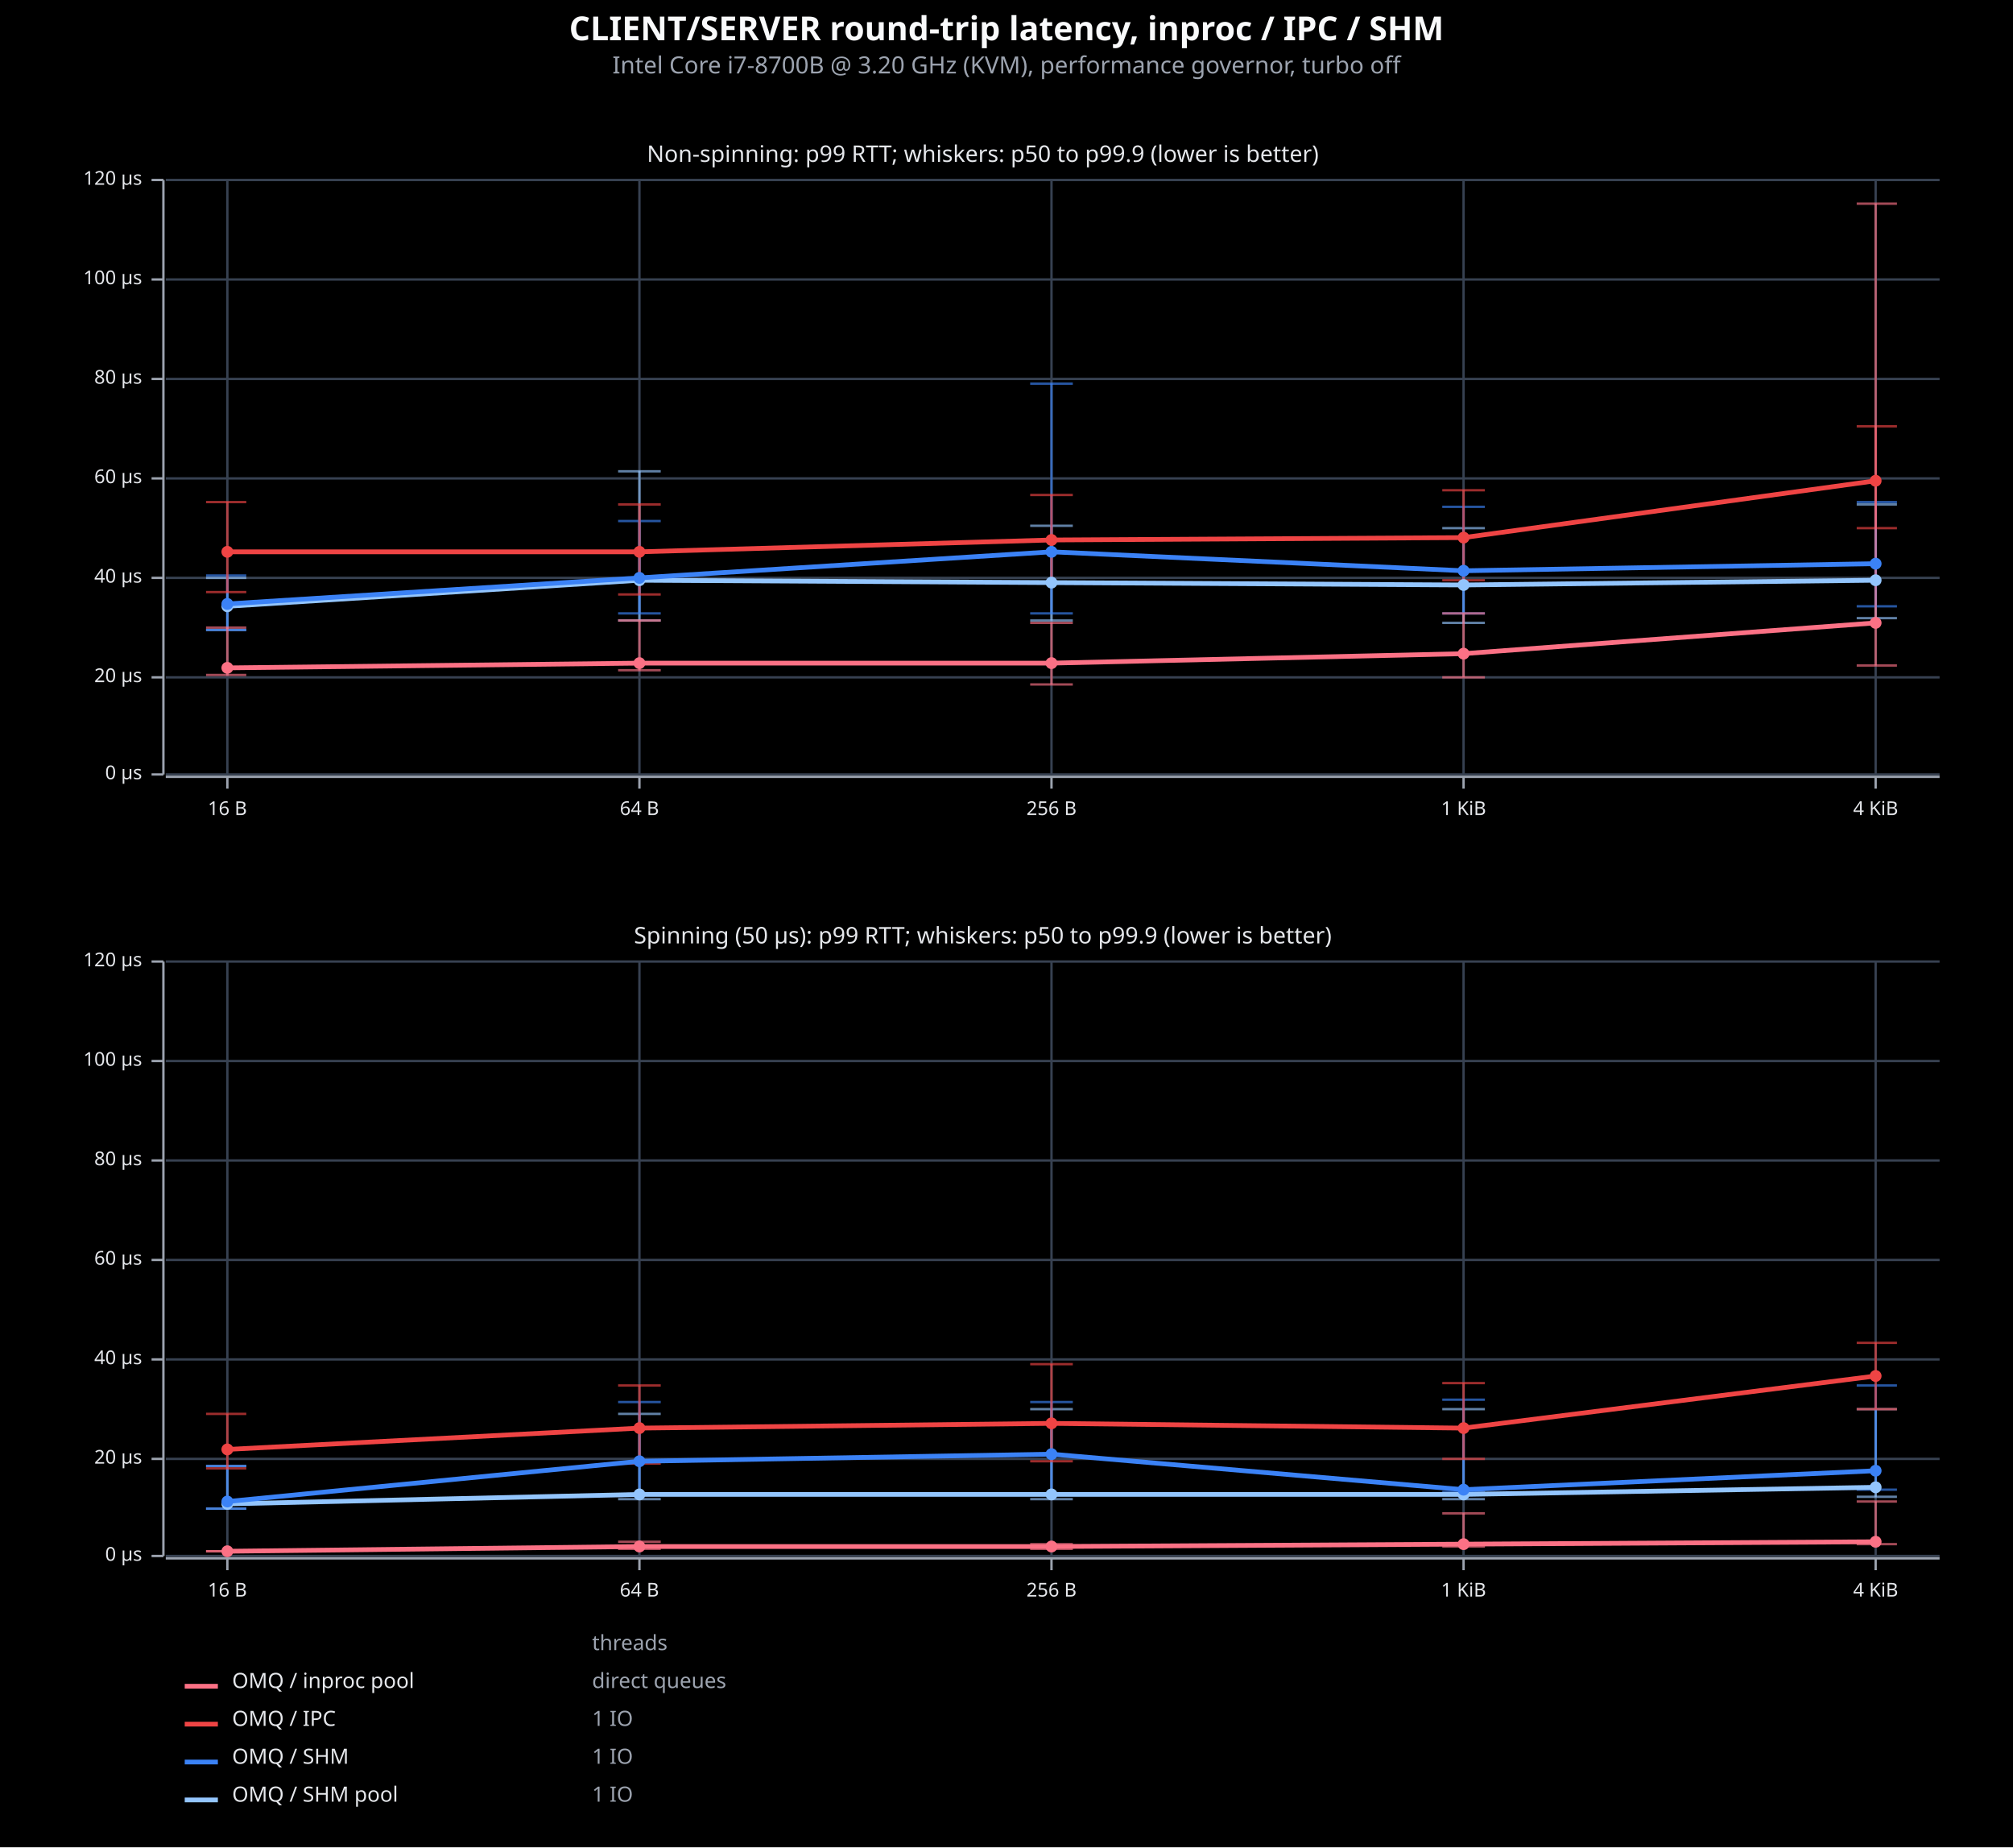
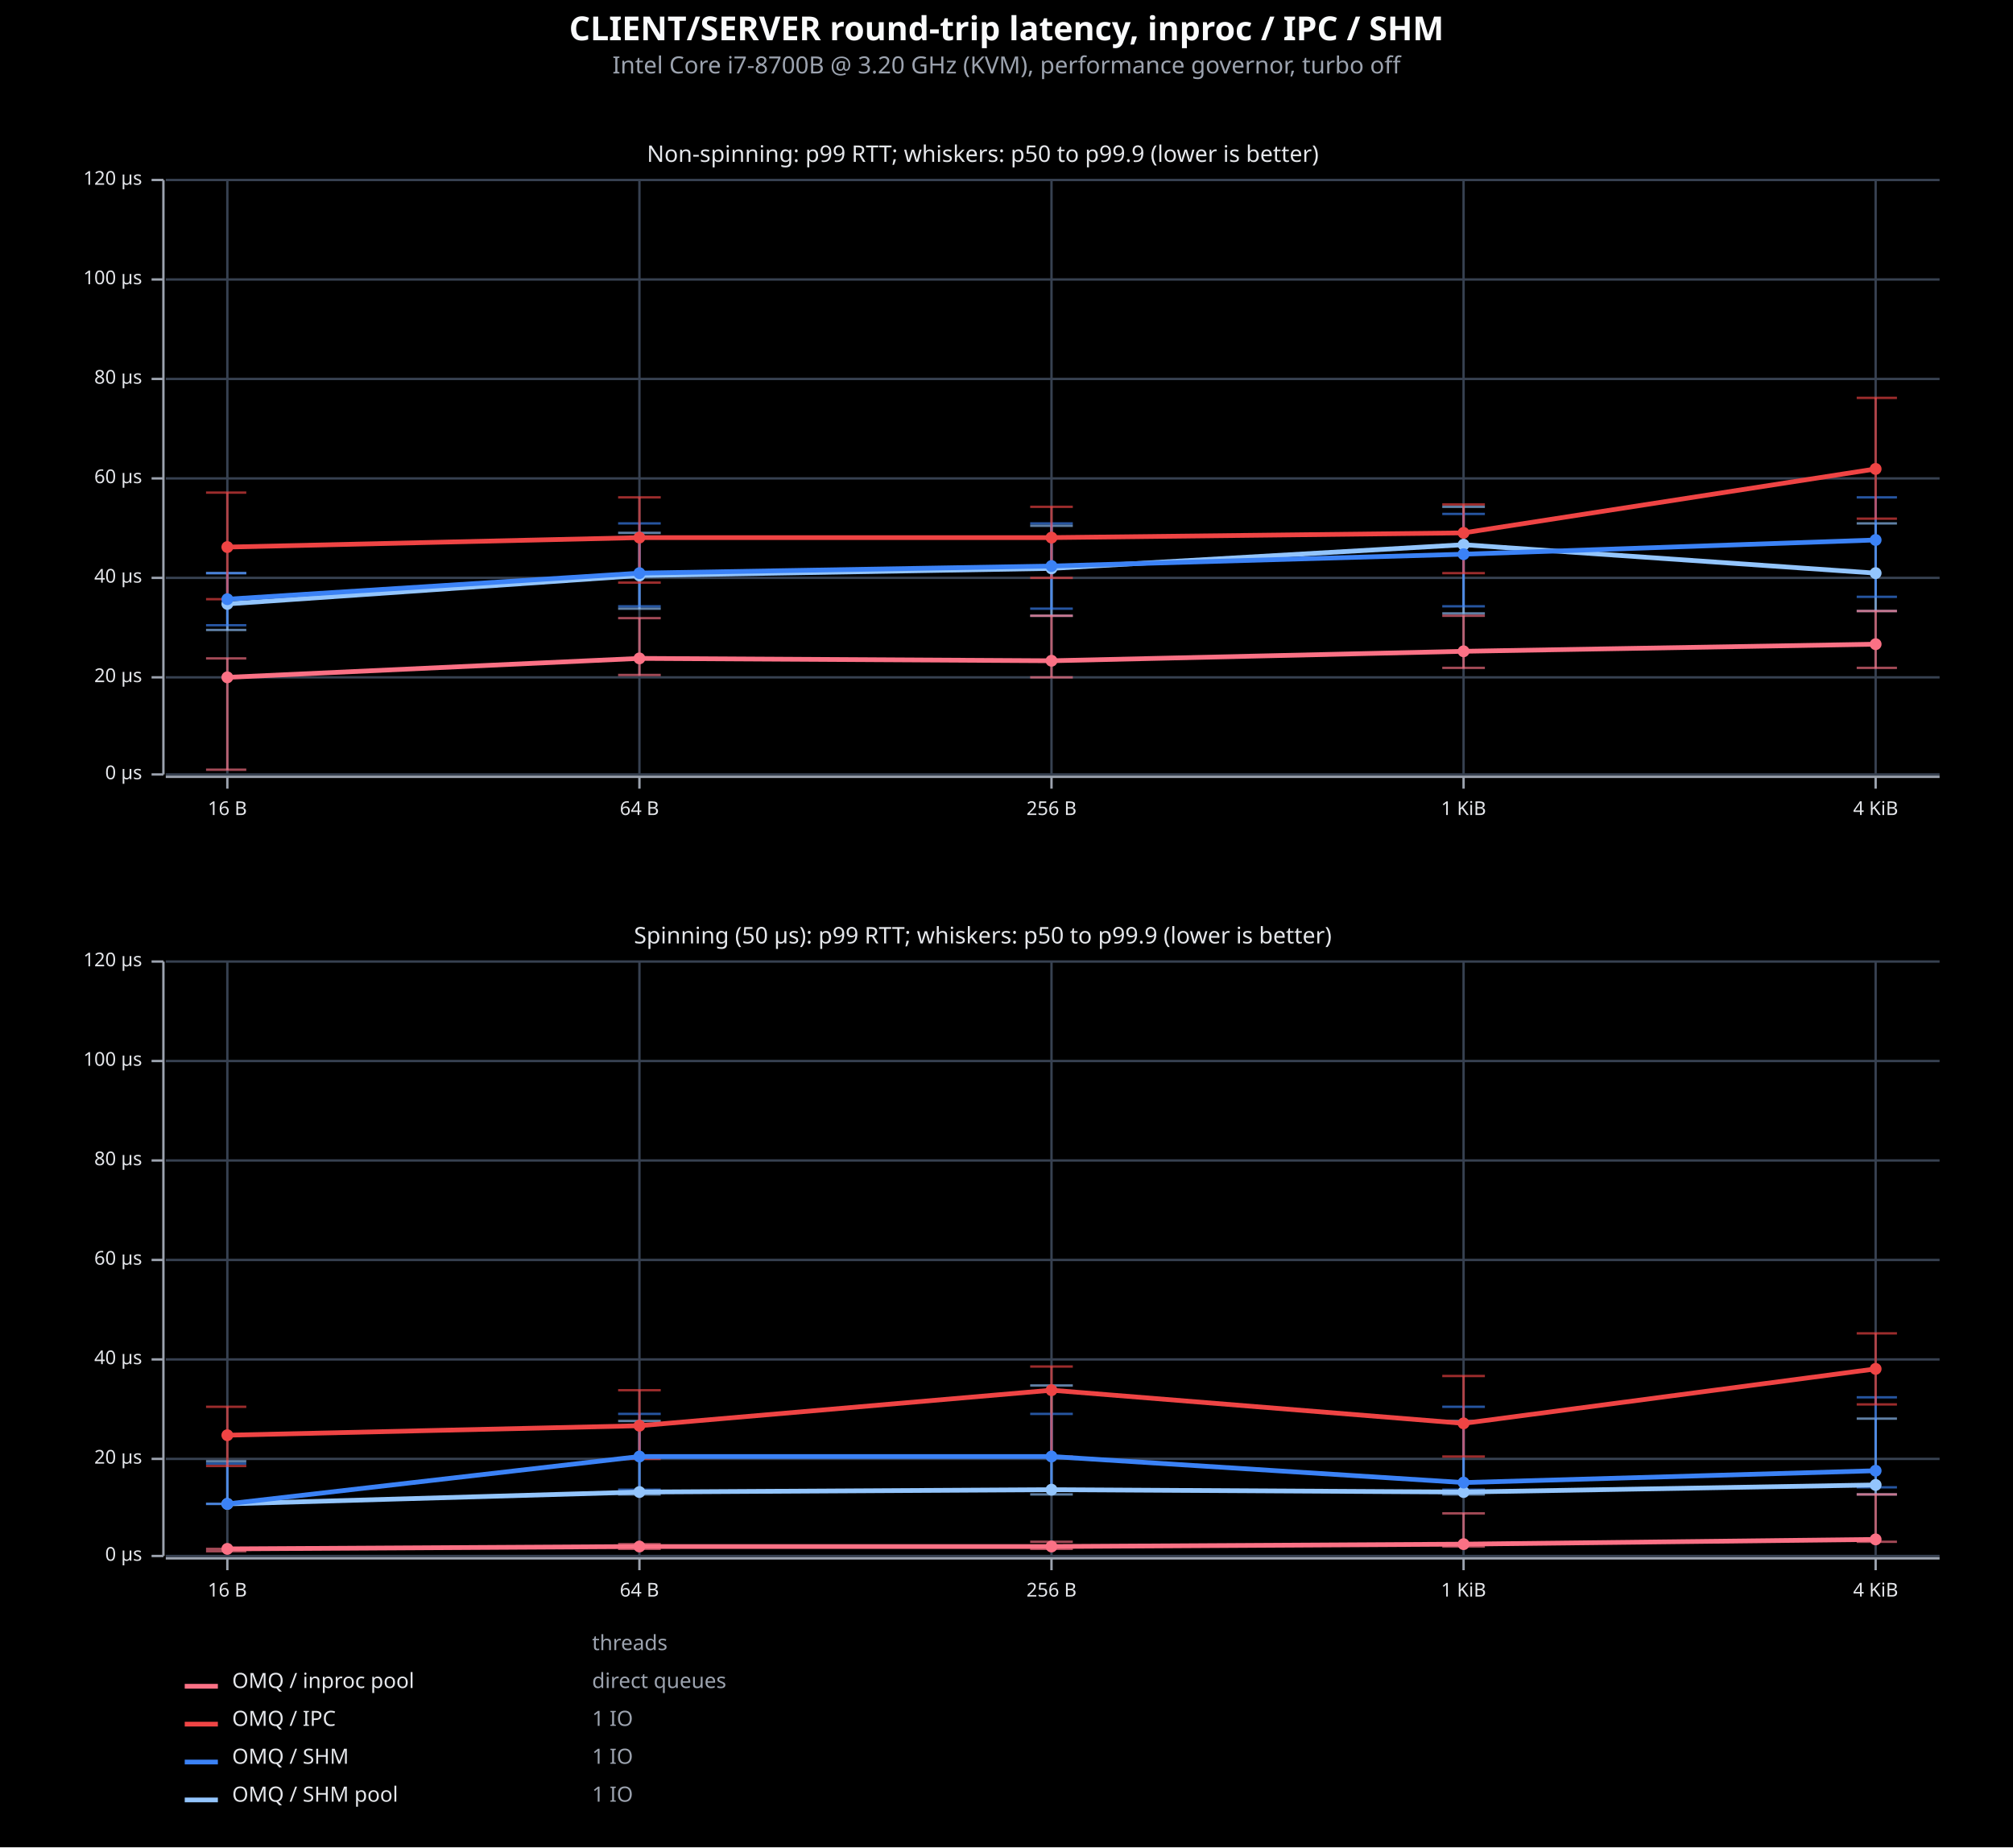
<svg xmlns="http://www.w3.org/2000/svg" viewBox="0 0 850 780" font-family="system-ui, -apple-system, sans-serif">
  <rect x="0" y="0" width="850" height="780" opacity="1" fill="#000000" stroke="none" />
  <text x="425" y="17" text-anchor="middle" font-family="sans-serif" font-size="14" font-weight="bold" fill="#F9FAFB">CLIENT/SERVER round-trip latency, inproc / IPC / SHM</text>
  <text x="425" y="31" text-anchor="middle" font-family="sans-serif" font-size="10" fill="#9CA3AF">Intel Core i7-8700B @ 3.20 GHz (KVM), performance governor, turbo off</text>
  <text x="415" y="61" dy="0.76em" text-anchor="middle" font-family="sans-serif" font-size="9.677" opacity="1" fill="#E5E7EB">
Non-spinning: p99 RTT; whiskers: p50 to p99.9 (lower is better)
</text>
  <line opacity="1" stroke="#374151" stroke-width="1" x1="96" y1="327" x2="96" y2="76" />
  <line opacity="1" stroke="#374151" stroke-width="1" x1="270" y1="327" x2="270" y2="76" />
  <line opacity="1" stroke="#374151" stroke-width="1" x1="444" y1="327" x2="444" y2="76" />
  <line opacity="1" stroke="#374151" stroke-width="1" x1="618" y1="327" x2="618" y2="76" />
  <line opacity="1" stroke="#374151" stroke-width="1" x1="792" y1="327" x2="792" y2="76" />
  <line opacity="1" stroke="#374151" stroke-width="1" x1="70" y1="327" x2="819" y2="327" />
  <line opacity="1" stroke="#374151" stroke-width="1" x1="70" y1="286" x2="819" y2="286" />
  <line opacity="1" stroke="#374151" stroke-width="1" x1="70" y1="244" x2="819" y2="244" />
  <line opacity="1" stroke="#374151" stroke-width="1" x1="70" y1="202" x2="819" y2="202" />
  <line opacity="1" stroke="#374151" stroke-width="1" x1="70" y1="160" x2="819" y2="160" />
  <line opacity="1" stroke="#374151" stroke-width="1" x1="70" y1="118" x2="819" y2="118" />
  <line opacity="1" stroke="#374151" stroke-width="1" x1="70" y1="76" x2="819" y2="76" />
  <polyline fill="none" opacity="1" stroke="#9CA3AF" stroke-width="1" points="69,76 69,327 " />
  <text x="60" y="327" dy="0.5ex" text-anchor="end" font-family="sans-serif" font-size="8.065" opacity="1" fill="#E5E7EB">
0 μs
</text>
  <polyline fill="none" opacity="1" stroke="#9CA3AF" stroke-width="1" points="64,327 69,327 " />
  <text x="60" y="286" dy="0.5ex" text-anchor="end" font-family="sans-serif" font-size="8.065" opacity="1" fill="#E5E7EB">
20 μs
</text>
  <polyline fill="none" opacity="1" stroke="#9CA3AF" stroke-width="1" points="64,286 69,286 " />
  <text x="60" y="244" dy="0.5ex" text-anchor="end" font-family="sans-serif" font-size="8.065" opacity="1" fill="#E5E7EB">
40 μs
</text>
  <polyline fill="none" opacity="1" stroke="#9CA3AF" stroke-width="1" points="64,244 69,244 " />
  <text x="60" y="202" dy="0.5ex" text-anchor="end" font-family="sans-serif" font-size="8.065" opacity="1" fill="#E5E7EB">
60 μs
</text>
  <polyline fill="none" opacity="1" stroke="#9CA3AF" stroke-width="1" points="64,202 69,202 " />
  <text x="60" y="160" dy="0.5ex" text-anchor="end" font-family="sans-serif" font-size="8.065" opacity="1" fill="#E5E7EB">
80 μs
</text>
  <polyline fill="none" opacity="1" stroke="#9CA3AF" stroke-width="1" points="64,160 69,160 " />
  <text x="60" y="118" dy="0.5ex" text-anchor="end" font-family="sans-serif" font-size="8.065" opacity="1" fill="#E5E7EB">
100 μs
</text>
  <polyline fill="none" opacity="1" stroke="#9CA3AF" stroke-width="1" points="64,118 69,118 " />
  <text x="60" y="76" dy="0.5ex" text-anchor="end" font-family="sans-serif" font-size="8.065" opacity="1" fill="#E5E7EB">
120 μs
</text>
  <polyline fill="none" opacity="1" stroke="#9CA3AF" stroke-width="1" points="64,76 69,76 " />
  <polyline fill="none" opacity="1" stroke="#9CA3AF" stroke-width="1" points="70,328 819,328 " />
  <text x="96" y="338" dy="0.76em" text-anchor="middle" font-family="sans-serif" font-size="8.065" opacity="1" fill="#E5E7EB">
16 B
</text>
  <polyline fill="none" opacity="1" stroke="#9CA3AF" stroke-width="1" points="96,328 96,333 " />
  <text x="270" y="338" dy="0.76em" text-anchor="middle" font-family="sans-serif" font-size="8.065" opacity="1" fill="#E5E7EB">
64 B
</text>
  <polyline fill="none" opacity="1" stroke="#9CA3AF" stroke-width="1" points="270,328 270,333 " />
  <text x="444" y="338" dy="0.76em" text-anchor="middle" font-family="sans-serif" font-size="8.065" opacity="1" fill="#E5E7EB">
256 B
</text>
  <polyline fill="none" opacity="1" stroke="#9CA3AF" stroke-width="1" points="444,328 444,333 " />
  <text x="618" y="338" dy="0.76em" text-anchor="middle" font-family="sans-serif" font-size="8.065" opacity="1" fill="#E5E7EB">
1 KiB
</text>
  <polyline fill="none" opacity="1" stroke="#9CA3AF" stroke-width="1" points="618,328 618,333 " />
  <text x="792" y="338" dy="0.76em" text-anchor="middle" font-family="sans-serif" font-size="8.065" opacity="1" fill="#E5E7EB">
4 KiB
</text>
  <polyline fill="none" opacity="1" stroke="#9CA3AF" stroke-width="1" points="792,328 792,333 " />
-   <polyline fill="none" opacity="0.65" stroke="#93C5FD" stroke-width="1" points="96,266 96,244 " />
+   <polyline fill="none" opacity="0.65" stroke="#93C5FD" stroke-width="1" points="96,266 96,242 " />
  <polyline fill="none" opacity="0.65" stroke="#93C5FD" stroke-width="1" points="87,266 104,266 " />
-   <polyline fill="none" opacity="0.65" stroke="#93C5FD" stroke-width="1" points="87,244 104,244 " />
-   <polyline fill="none" opacity="0.65" stroke="#93C5FD" stroke-width="1" points="270,262 270,199 " />
-   <polyline fill="none" opacity="0.65" stroke="#93C5FD" stroke-width="1" points="261,262 279,262 " />
-   <polyline fill="none" opacity="0.65" stroke="#93C5FD" stroke-width="1" points="261,199 279,199 " />
-   <polyline fill="none" opacity="0.65" stroke="#93C5FD" stroke-width="1" points="444,262 444,222 " />
-   <polyline fill="none" opacity="0.65" stroke="#93C5FD" stroke-width="1" points="435,262 453,262 " />
+   <polyline fill="none" opacity="0.65" stroke="#93C5FD" stroke-width="1" points="87,242 104,242 " />
+   <polyline fill="none" opacity="0.65" stroke="#93C5FD" stroke-width="1" points="270,257 270,225 " />
+   <polyline fill="none" opacity="0.65" stroke="#93C5FD" stroke-width="1" points="261,257 279,257 " />
+   <polyline fill="none" opacity="0.65" stroke="#93C5FD" stroke-width="1" points="261,225 279,225 " />
+   <polyline fill="none" opacity="0.65" stroke="#93C5FD" stroke-width="1" points="444,260 444,222 " />
+   <polyline fill="none" opacity="0.65" stroke="#93C5FD" stroke-width="1" points="435,260 453,260 " />
  <polyline fill="none" opacity="0.65" stroke="#93C5FD" stroke-width="1" points="435,222 453,222 " />
-   <polyline fill="none" opacity="0.65" stroke="#93C5FD" stroke-width="1" points="618,263 618,223 " />
-   <polyline fill="none" opacity="0.65" stroke="#93C5FD" stroke-width="1" points="609,263 627,263 " />
-   <polyline fill="none" opacity="0.65" stroke="#93C5FD" stroke-width="1" points="609,223 627,223 " />
-   <polyline fill="none" opacity="0.65" stroke="#93C5FD" stroke-width="1" points="792,261 792,213 " />
-   <polyline fill="none" opacity="0.65" stroke="#93C5FD" stroke-width="1" points="784,261 801,261 " />
-   <polyline fill="none" opacity="0.65" stroke="#93C5FD" stroke-width="1" points="784,213 801,213 " />
-   <polyline fill="none" opacity="0.65" stroke="#3B82F6" stroke-width="1" points="96,266 96,243 " />
-   <polyline fill="none" opacity="0.65" stroke="#3B82F6" stroke-width="1" points="87,266 104,266 " />
-   <polyline fill="none" opacity="0.65" stroke="#3B82F6" stroke-width="1" points="87,243 104,243 " />
-   <polyline fill="none" opacity="0.65" stroke="#3B82F6" stroke-width="1" points="270,259 270,220 " />
-   <polyline fill="none" opacity="0.65" stroke="#3B82F6" stroke-width="1" points="261,259 279,259 " />
-   <polyline fill="none" opacity="0.65" stroke="#3B82F6" stroke-width="1" points="261,220 279,220 " />
-   <polyline fill="none" opacity="0.65" stroke="#3B82F6" stroke-width="1" points="444,259 444,162 " />
-   <polyline fill="none" opacity="0.65" stroke="#3B82F6" stroke-width="1" points="435,259 453,259 " />
-   <polyline fill="none" opacity="0.65" stroke="#3B82F6" stroke-width="1" points="435,162 453,162 " />
-   <polyline fill="none" opacity="0.65" stroke="#3B82F6" stroke-width="1" points="618,259 618,214 " />
-   <polyline fill="none" opacity="0.65" stroke="#3B82F6" stroke-width="1" points="609,259 627,259 " />
-   <polyline fill="none" opacity="0.65" stroke="#3B82F6" stroke-width="1" points="609,214 627,214 " />
-   <polyline fill="none" opacity="0.65" stroke="#3B82F6" stroke-width="1" points="792,256 792,212 " />
-   <polyline fill="none" opacity="0.65" stroke="#3B82F6" stroke-width="1" points="784,256 801,256 " />
-   <polyline fill="none" opacity="0.65" stroke="#3B82F6" stroke-width="1" points="784,212 801,212 " />
-   <polyline fill="none" opacity="0.65" stroke="#EF4444" stroke-width="1" points="96,250 96,212 " />
-   <polyline fill="none" opacity="0.65" stroke="#EF4444" stroke-width="1" points="87,250 104,250 " />
-   <polyline fill="none" opacity="0.65" stroke="#EF4444" stroke-width="1" points="87,212 104,212 " />
-   <polyline fill="none" opacity="0.65" stroke="#EF4444" stroke-width="1" points="270,251 270,213 " />
-   <polyline fill="none" opacity="0.65" stroke="#EF4444" stroke-width="1" points="261,251 279,251 " />
-   <polyline fill="none" opacity="0.65" stroke="#EF4444" stroke-width="1" points="261,213 279,213 " />
-   <polyline fill="none" opacity="0.65" stroke="#EF4444" stroke-width="1" points="444,246 444,209 " />
-   <polyline fill="none" opacity="0.65" stroke="#EF4444" stroke-width="1" points="435,246 453,246 " />
-   <polyline fill="none" opacity="0.65" stroke="#EF4444" stroke-width="1" points="435,209 453,209 " />
-   <polyline fill="none" opacity="0.65" stroke="#EF4444" stroke-width="1" points="618,245 618,207 " />
-   <polyline fill="none" opacity="0.65" stroke="#EF4444" stroke-width="1" points="609,245 627,245 " />
-   <polyline fill="none" opacity="0.65" stroke="#EF4444" stroke-width="1" points="609,207 627,207 " />
-   <polyline fill="none" opacity="0.65" stroke="#EF4444" stroke-width="1" points="792,223 792,180 " />
-   <polyline fill="none" opacity="0.65" stroke="#EF4444" stroke-width="1" points="784,223 801,223 " />
-   <polyline fill="none" opacity="0.65" stroke="#EF4444" stroke-width="1" points="784,180 801,180 " />
-   <polyline fill="none" opacity="0.65" stroke="#FB7185" stroke-width="1" points="96,285 96,265 " />
-   <polyline fill="none" opacity="0.65" stroke="#FB7185" stroke-width="1" points="87,285 104,285 " />
-   <polyline fill="none" opacity="0.65" stroke="#FB7185" stroke-width="1" points="87,265 104,265 " />
-   <polyline fill="none" opacity="0.65" stroke="#FB7185" stroke-width="1" points="270,283 270,262 " />
-   <polyline fill="none" opacity="0.65" stroke="#FB7185" stroke-width="1" points="261,283 279,283 " />
-   <polyline fill="none" opacity="0.65" stroke="#FB7185" stroke-width="1" points="261,262 279,262 " />
-   <polyline fill="none" opacity="0.65" stroke="#FB7185" stroke-width="1" points="444,289 444,263 " />
-   <polyline fill="none" opacity="0.65" stroke="#FB7185" stroke-width="1" points="435,289 453,289 " />
-   <polyline fill="none" opacity="0.65" stroke="#FB7185" stroke-width="1" points="435,263 453,263 " />
-   <polyline fill="none" opacity="0.65" stroke="#FB7185" stroke-width="1" points="618,286 618,259 " />
-   <polyline fill="none" opacity="0.65" stroke="#FB7185" stroke-width="1" points="609,286 627,286 " />
-   <polyline fill="none" opacity="0.65" stroke="#FB7185" stroke-width="1" points="609,259 627,259 " />
-   <polyline fill="none" opacity="0.65" stroke="#FB7185" stroke-width="1" points="792,281 792,86 " />
-   <polyline fill="none" opacity="0.65" stroke="#FB7185" stroke-width="1" points="784,281 801,281 " />
-   <polyline fill="none" opacity="0.65" stroke="#FB7185" stroke-width="1" points="784,86 801,86 " />
-   <polyline fill="none" opacity="1" stroke="#93C5FD" stroke-width="2" points="96,256 270,245 444,246 618,247 792,245 " />
-   <circle cx="96" cy="256" r="2.5" opacity="1" fill="#93C5FD" stroke="none" stroke-width="1" />
-   <circle cx="270" cy="245" r="2.5" opacity="1" fill="#93C5FD" stroke="none" stroke-width="1" />
-   <circle cx="444" cy="246" r="2.5" opacity="1" fill="#93C5FD" stroke="none" stroke-width="1" />
-   <circle cx="618" cy="247" r="2.5" opacity="1" fill="#93C5FD" stroke="none" stroke-width="1" />
-   <circle cx="792" cy="245" r="2.5" opacity="1" fill="#93C5FD" stroke="none" stroke-width="1" />
-   <polyline fill="none" opacity="1" stroke="#3B82F6" stroke-width="2" points="96,255 270,244 444,233 618,241 792,238 " />
-   <circle cx="96" cy="255" r="2.5" opacity="1" fill="#3B82F6" stroke="none" stroke-width="1" />
-   <circle cx="270" cy="244" r="2.5" opacity="1" fill="#3B82F6" stroke="none" stroke-width="1" />
-   <circle cx="444" cy="233" r="2.5" opacity="1" fill="#3B82F6" stroke="none" stroke-width="1" />
-   <circle cx="618" cy="241" r="2.5" opacity="1" fill="#3B82F6" stroke="none" stroke-width="1" />
-   <circle cx="792" cy="238" r="2.5" opacity="1" fill="#3B82F6" stroke="none" stroke-width="1" />
-   <polyline fill="none" opacity="1" stroke="#EF4444" stroke-width="2" points="96,233 270,233 444,228 618,227 792,203 " />
-   <circle cx="96" cy="233" r="2.5" opacity="1" fill="#EF4444" stroke="none" stroke-width="1" />
-   <circle cx="270" cy="233" r="2.5" opacity="1" fill="#EF4444" stroke="none" stroke-width="1" />
-   <circle cx="444" cy="228" r="2.5" opacity="1" fill="#EF4444" stroke="none" stroke-width="1" />
-   <circle cx="618" cy="227" r="2.5" opacity="1" fill="#EF4444" stroke="none" stroke-width="1" />
-   <circle cx="792" cy="203" r="2.5" opacity="1" fill="#EF4444" stroke="none" stroke-width="1" />
-   <polyline fill="none" opacity="1" stroke="#FB7185" stroke-width="2" points="96,282 270,280 444,280 618,276 792,263 " />
-   <circle cx="96" cy="282" r="2.5" opacity="1" fill="#FB7185" stroke="none" stroke-width="1" />
-   <circle cx="270" cy="280" r="2.5" opacity="1" fill="#FB7185" stroke="none" stroke-width="1" />
-   <circle cx="444" cy="280" r="2.5" opacity="1" fill="#FB7185" stroke="none" stroke-width="1" />
-   <circle cx="618" cy="276" r="2.5" opacity="1" fill="#FB7185" stroke="none" stroke-width="1" />
-   <circle cx="792" cy="263" r="2.5" opacity="1" fill="#FB7185" stroke="none" stroke-width="1" />
+   <polyline fill="none" opacity="0.65" stroke="#93C5FD" stroke-width="1" points="618,259 618,214 " />
+   <polyline fill="none" opacity="0.65" stroke="#93C5FD" stroke-width="1" points="609,259 627,259 " />
+   <polyline fill="none" opacity="0.65" stroke="#93C5FD" stroke-width="1" points="609,214 627,214 " />
+   <polyline fill="none" opacity="0.65" stroke="#93C5FD" stroke-width="1" points="792,258 792,221 " />
+   <polyline fill="none" opacity="0.65" stroke="#93C5FD" stroke-width="1" points="784,258 801,258 " />
+   <polyline fill="none" opacity="0.65" stroke="#93C5FD" stroke-width="1" points="784,221 801,221 " />
+   <polyline fill="none" opacity="0.65" stroke="#3B82F6" stroke-width="1" points="96,264 96,242 " />
+   <polyline fill="none" opacity="0.65" stroke="#3B82F6" stroke-width="1" points="87,264 104,264 " />
+   <polyline fill="none" opacity="0.65" stroke="#3B82F6" stroke-width="1" points="87,242 104,242 " />
+   <polyline fill="none" opacity="0.65" stroke="#3B82F6" stroke-width="1" points="270,256 270,221 " />
+   <polyline fill="none" opacity="0.65" stroke="#3B82F6" stroke-width="1" points="261,256 279,256 " />
+   <polyline fill="none" opacity="0.65" stroke="#3B82F6" stroke-width="1" points="261,221 279,221 " />
+   <polyline fill="none" opacity="0.65" stroke="#3B82F6" stroke-width="1" points="444,257 444,221 " />
+   <polyline fill="none" opacity="0.65" stroke="#3B82F6" stroke-width="1" points="435,257 453,257 " />
+   <polyline fill="none" opacity="0.65" stroke="#3B82F6" stroke-width="1" points="435,221 453,221 " />
+   <polyline fill="none" opacity="0.65" stroke="#3B82F6" stroke-width="1" points="618,256 618,217 " />
+   <polyline fill="none" opacity="0.65" stroke="#3B82F6" stroke-width="1" points="609,256 627,256 " />
+   <polyline fill="none" opacity="0.65" stroke="#3B82F6" stroke-width="1" points="609,217 627,217 " />
+   <polyline fill="none" opacity="0.65" stroke="#3B82F6" stroke-width="1" points="792,252 792,210 " />
+   <polyline fill="none" opacity="0.65" stroke="#3B82F6" stroke-width="1" points="784,252 801,252 " />
+   <polyline fill="none" opacity="0.65" stroke="#3B82F6" stroke-width="1" points="784,210 801,210 " />
+   <polyline fill="none" opacity="0.65" stroke="#EF4444" stroke-width="1" points="96,253 96,208 " />
+   <polyline fill="none" opacity="0.65" stroke="#EF4444" stroke-width="1" points="87,253 104,253 " />
+   <polyline fill="none" opacity="0.65" stroke="#EF4444" stroke-width="1" points="87,208 104,208 " />
+   <polyline fill="none" opacity="0.65" stroke="#EF4444" stroke-width="1" points="270,246 270,210 " />
+   <polyline fill="none" opacity="0.65" stroke="#EF4444" stroke-width="1" points="261,246 279,246 " />
+   <polyline fill="none" opacity="0.65" stroke="#EF4444" stroke-width="1" points="261,210 279,210 " />
+   <polyline fill="none" opacity="0.65" stroke="#EF4444" stroke-width="1" points="444,244 444,214 " />
+   <polyline fill="none" opacity="0.65" stroke="#EF4444" stroke-width="1" points="435,244 453,244 " />
+   <polyline fill="none" opacity="0.65" stroke="#EF4444" stroke-width="1" points="435,214 453,214 " />
+   <polyline fill="none" opacity="0.65" stroke="#EF4444" stroke-width="1" points="618,242 618,213 " />
+   <polyline fill="none" opacity="0.65" stroke="#EF4444" stroke-width="1" points="609,242 627,242 " />
+   <polyline fill="none" opacity="0.65" stroke="#EF4444" stroke-width="1" points="609,213 627,213 " />
+   <polyline fill="none" opacity="0.65" stroke="#EF4444" stroke-width="1" points="792,219 792,168 " />
+   <polyline fill="none" opacity="0.65" stroke="#EF4444" stroke-width="1" points="784,219 801,219 " />
+   <polyline fill="none" opacity="0.65" stroke="#EF4444" stroke-width="1" points="784,168 801,168 " />
+   <polyline fill="none" opacity="0.65" stroke="#FB7185" stroke-width="1" points="96,325 96,278 " />
+   <polyline fill="none" opacity="0.65" stroke="#FB7185" stroke-width="1" points="87,325 104,325 " />
+   <polyline fill="none" opacity="0.65" stroke="#FB7185" stroke-width="1" points="87,278 104,278 " />
+   <polyline fill="none" opacity="0.65" stroke="#FB7185" stroke-width="1" points="270,285 270,261 " />
+   <polyline fill="none" opacity="0.65" stroke="#FB7185" stroke-width="1" points="261,285 279,285 " />
+   <polyline fill="none" opacity="0.65" stroke="#FB7185" stroke-width="1" points="261,261 279,261 " />
+   <polyline fill="none" opacity="0.65" stroke="#FB7185" stroke-width="1" points="444,286 444,260 " />
+   <polyline fill="none" opacity="0.65" stroke="#FB7185" stroke-width="1" points="435,286 453,286 " />
+   <polyline fill="none" opacity="0.65" stroke="#FB7185" stroke-width="1" points="435,260 453,260 " />
+   <polyline fill="none" opacity="0.65" stroke="#FB7185" stroke-width="1" points="618,282 618,260 " />
+   <polyline fill="none" opacity="0.65" stroke="#FB7185" stroke-width="1" points="609,282 627,282 " />
+   <polyline fill="none" opacity="0.65" stroke="#FB7185" stroke-width="1" points="609,260 627,260 " />
+   <polyline fill="none" opacity="0.65" stroke="#FB7185" stroke-width="1" points="792,282 792,258 " />
+   <polyline fill="none" opacity="0.65" stroke="#FB7185" stroke-width="1" points="784,282 801,282 " />
+   <polyline fill="none" opacity="0.65" stroke="#FB7185" stroke-width="1" points="784,258 801,258 " />
+   <polyline fill="none" opacity="1" stroke="#93C5FD" stroke-width="2" points="96,255 270,243 444,240 618,230 792,242 " />
+   <circle cx="96" cy="255" r="2.5" opacity="1" fill="#93C5FD" stroke="none" stroke-width="1" />
+   <circle cx="270" cy="243" r="2.5" opacity="1" fill="#93C5FD" stroke="none" stroke-width="1" />
+   <circle cx="444" cy="240" r="2.5" opacity="1" fill="#93C5FD" stroke="none" stroke-width="1" />
+   <circle cx="618" cy="230" r="2.5" opacity="1" fill="#93C5FD" stroke="none" stroke-width="1" />
+   <circle cx="792" cy="242" r="2.5" opacity="1" fill="#93C5FD" stroke="none" stroke-width="1" />
+   <polyline fill="none" opacity="1" stroke="#3B82F6" stroke-width="2" points="96,253 270,242 444,239 618,234 792,228 " />
+   <circle cx="96" cy="253" r="2.5" opacity="1" fill="#3B82F6" stroke="none" stroke-width="1" />
+   <circle cx="270" cy="242" r="2.5" opacity="1" fill="#3B82F6" stroke="none" stroke-width="1" />
+   <circle cx="444" cy="239" r="2.5" opacity="1" fill="#3B82F6" stroke="none" stroke-width="1" />
+   <circle cx="618" cy="234" r="2.5" opacity="1" fill="#3B82F6" stroke="none" stroke-width="1" />
+   <circle cx="792" cy="228" r="2.5" opacity="1" fill="#3B82F6" stroke="none" stroke-width="1" />
+   <polyline fill="none" opacity="1" stroke="#EF4444" stroke-width="2" points="96,231 270,227 444,227 618,225 792,198 " />
+   <circle cx="96" cy="231" r="2.5" opacity="1" fill="#EF4444" stroke="none" stroke-width="1" />
+   <circle cx="270" cy="227" r="2.5" opacity="1" fill="#EF4444" stroke="none" stroke-width="1" />
+   <circle cx="444" cy="227" r="2.5" opacity="1" fill="#EF4444" stroke="none" stroke-width="1" />
+   <circle cx="618" cy="225" r="2.5" opacity="1" fill="#EF4444" stroke="none" stroke-width="1" />
+   <circle cx="792" cy="198" r="2.5" opacity="1" fill="#EF4444" stroke="none" stroke-width="1" />
+   <polyline fill="none" opacity="1" stroke="#FB7185" stroke-width="2" points="96,286 270,278 444,279 618,275 792,272 " />
+   <circle cx="96" cy="286" r="2.5" opacity="1" fill="#FB7185" stroke="none" stroke-width="1" />
+   <circle cx="270" cy="278" r="2.5" opacity="1" fill="#FB7185" stroke="none" stroke-width="1" />
+   <circle cx="444" cy="279" r="2.5" opacity="1" fill="#FB7185" stroke="none" stroke-width="1" />
+   <circle cx="618" cy="275" r="2.5" opacity="1" fill="#FB7185" stroke="none" stroke-width="1" />
+   <circle cx="792" cy="272" r="2.5" opacity="1" fill="#FB7185" stroke="none" stroke-width="1" />
  <text x="415" y="391" dy="0.76em" text-anchor="middle" font-family="sans-serif" font-size="9.677" opacity="1" fill="#E5E7EB">
Spinning (50 μs): p99 RTT; whiskers: p50 to p99.9 (lower is better)
</text>
  <line opacity="1" stroke="#374151" stroke-width="1" x1="96" y1="657" x2="96" y2="406" />
  <line opacity="1" stroke="#374151" stroke-width="1" x1="270" y1="657" x2="270" y2="406" />
  <line opacity="1" stroke="#374151" stroke-width="1" x1="444" y1="657" x2="444" y2="406" />
  <line opacity="1" stroke="#374151" stroke-width="1" x1="618" y1="657" x2="618" y2="406" />
  <line opacity="1" stroke="#374151" stroke-width="1" x1="792" y1="657" x2="792" y2="406" />
  <line opacity="1" stroke="#374151" stroke-width="1" x1="70" y1="657" x2="819" y2="657" />
  <line opacity="1" stroke="#374151" stroke-width="1" x1="70" y1="616" x2="819" y2="616" />
  <line opacity="1" stroke="#374151" stroke-width="1" x1="70" y1="574" x2="819" y2="574" />
  <line opacity="1" stroke="#374151" stroke-width="1" x1="70" y1="532" x2="819" y2="532" />
  <line opacity="1" stroke="#374151" stroke-width="1" x1="70" y1="490" x2="819" y2="490" />
  <line opacity="1" stroke="#374151" stroke-width="1" x1="70" y1="448" x2="819" y2="448" />
  <line opacity="1" stroke="#374151" stroke-width="1" x1="70" y1="406" x2="819" y2="406" />
  <polyline fill="none" opacity="1" stroke="#9CA3AF" stroke-width="1" points="69,406 69,657 " />
  <text x="60" y="657" dy="0.5ex" text-anchor="end" font-family="sans-serif" font-size="8.065" opacity="1" fill="#E5E7EB">
0 μs
</text>
  <polyline fill="none" opacity="1" stroke="#9CA3AF" stroke-width="1" points="64,657 69,657 " />
  <text x="60" y="616" dy="0.5ex" text-anchor="end" font-family="sans-serif" font-size="8.065" opacity="1" fill="#E5E7EB">
20 μs
</text>
  <polyline fill="none" opacity="1" stroke="#9CA3AF" stroke-width="1" points="64,616 69,616 " />
  <text x="60" y="574" dy="0.5ex" text-anchor="end" font-family="sans-serif" font-size="8.065" opacity="1" fill="#E5E7EB">
40 μs
</text>
  <polyline fill="none" opacity="1" stroke="#9CA3AF" stroke-width="1" points="64,574 69,574 " />
  <text x="60" y="532" dy="0.5ex" text-anchor="end" font-family="sans-serif" font-size="8.065" opacity="1" fill="#E5E7EB">
60 μs
</text>
  <polyline fill="none" opacity="1" stroke="#9CA3AF" stroke-width="1" points="64,532 69,532 " />
  <text x="60" y="490" dy="0.5ex" text-anchor="end" font-family="sans-serif" font-size="8.065" opacity="1" fill="#E5E7EB">
80 μs
</text>
  <polyline fill="none" opacity="1" stroke="#9CA3AF" stroke-width="1" points="64,490 69,490 " />
  <text x="60" y="448" dy="0.5ex" text-anchor="end" font-family="sans-serif" font-size="8.065" opacity="1" fill="#E5E7EB">
100 μs
</text>
  <polyline fill="none" opacity="1" stroke="#9CA3AF" stroke-width="1" points="64,448 69,448 " />
  <text x="60" y="406" dy="0.5ex" text-anchor="end" font-family="sans-serif" font-size="8.065" opacity="1" fill="#E5E7EB">
120 μs
</text>
  <polyline fill="none" opacity="1" stroke="#9CA3AF" stroke-width="1" points="64,406 69,406 " />
  <polyline fill="none" opacity="1" stroke="#9CA3AF" stroke-width="1" points="70,658 819,658 " />
  <text x="96" y="668" dy="0.76em" text-anchor="middle" font-family="sans-serif" font-size="8.065" opacity="1" fill="#E5E7EB">
16 B
</text>
  <polyline fill="none" opacity="1" stroke="#9CA3AF" stroke-width="1" points="96,658 96,663 " />
  <text x="270" y="668" dy="0.76em" text-anchor="middle" font-family="sans-serif" font-size="8.065" opacity="1" fill="#E5E7EB">
64 B
</text>
  <polyline fill="none" opacity="1" stroke="#9CA3AF" stroke-width="1" points="270,658 270,663 " />
  <text x="444" y="668" dy="0.76em" text-anchor="middle" font-family="sans-serif" font-size="8.065" opacity="1" fill="#E5E7EB">
256 B
</text>
  <polyline fill="none" opacity="1" stroke="#9CA3AF" stroke-width="1" points="444,658 444,663 " />
  <text x="618" y="668" dy="0.76em" text-anchor="middle" font-family="sans-serif" font-size="8.065" opacity="1" fill="#E5E7EB">
1 KiB
</text>
  <polyline fill="none" opacity="1" stroke="#9CA3AF" stroke-width="1" points="618,658 618,663 " />
  <text x="792" y="668" dy="0.76em" text-anchor="middle" font-family="sans-serif" font-size="8.065" opacity="1" fill="#E5E7EB">
4 KiB
</text>
  <polyline fill="none" opacity="1" stroke="#9CA3AF" stroke-width="1" points="792,658 792,663 " />
-   <polyline fill="none" opacity="0.65" stroke="#93C5FD" stroke-width="1" points="96,637 96,619 " />
-   <polyline fill="none" opacity="0.65" stroke="#93C5FD" stroke-width="1" points="87,637 104,637 " />
-   <polyline fill="none" opacity="0.65" stroke="#93C5FD" stroke-width="1" points="87,619 104,619 " />
-   <polyline fill="none" opacity="0.65" stroke="#93C5FD" stroke-width="1" points="270,633 270,597 " />
-   <polyline fill="none" opacity="0.65" stroke="#93C5FD" stroke-width="1" points="261,633 279,633 " />
-   <polyline fill="none" opacity="0.65" stroke="#93C5FD" stroke-width="1" points="261,597 279,597 " />
-   <polyline fill="none" opacity="0.65" stroke="#93C5FD" stroke-width="1" points="444,633 444,595 " />
-   <polyline fill="none" opacity="0.65" stroke="#93C5FD" stroke-width="1" points="435,633 453,633 " />
-   <polyline fill="none" opacity="0.65" stroke="#93C5FD" stroke-width="1" points="435,595 453,595 " />
-   <polyline fill="none" opacity="0.65" stroke="#93C5FD" stroke-width="1" points="618,633 618,595 " />
-   <polyline fill="none" opacity="0.65" stroke="#93C5FD" stroke-width="1" points="609,633 627,633 " />
-   <polyline fill="none" opacity="0.65" stroke="#93C5FD" stroke-width="1" points="609,595 627,595 " />
-   <polyline fill="none" opacity="0.65" stroke="#93C5FD" stroke-width="1" points="792,632 792,595 " />
-   <polyline fill="none" opacity="0.65" stroke="#93C5FD" stroke-width="1" points="784,632 801,632 " />
-   <polyline fill="none" opacity="0.65" stroke="#93C5FD" stroke-width="1" points="784,595 801,595 " />
-   <polyline fill="none" opacity="0.65" stroke="#3B82F6" stroke-width="1" points="96,637 96,619 " />
-   <polyline fill="none" opacity="0.65" stroke="#3B82F6" stroke-width="1" points="87,637 104,637 " />
-   <polyline fill="none" opacity="0.65" stroke="#3B82F6" stroke-width="1" points="87,619 104,619 " />
-   <polyline fill="none" opacity="0.65" stroke="#3B82F6" stroke-width="1" points="270,631 270,592 " />
-   <polyline fill="none" opacity="0.65" stroke="#3B82F6" stroke-width="1" points="261,631 279,631 " />
-   <polyline fill="none" opacity="0.65" stroke="#3B82F6" stroke-width="1" points="261,592 279,592 " />
-   <polyline fill="none" opacity="0.65" stroke="#3B82F6" stroke-width="1" points="444,631 444,592 " />
-   <polyline fill="none" opacity="0.65" stroke="#3B82F6" stroke-width="1" points="435,631 453,631 " />
-   <polyline fill="none" opacity="0.65" stroke="#3B82F6" stroke-width="1" points="435,592 453,592 " />
-   <polyline fill="none" opacity="0.65" stroke="#3B82F6" stroke-width="1" points="618,630 618,591 " />
-   <polyline fill="none" opacity="0.65" stroke="#3B82F6" stroke-width="1" points="609,630 627,630 " />
-   <polyline fill="none" opacity="0.65" stroke="#3B82F6" stroke-width="1" points="609,591 627,591 " />
-   <polyline fill="none" opacity="0.65" stroke="#3B82F6" stroke-width="1" points="792,629 792,585 " />
-   <polyline fill="none" opacity="0.65" stroke="#3B82F6" stroke-width="1" points="784,629 801,629 " />
-   <polyline fill="none" opacity="0.65" stroke="#3B82F6" stroke-width="1" points="784,585 801,585 " />
-   <polyline fill="none" opacity="0.65" stroke="#EF4444" stroke-width="1" points="96,620 96,597 " />
-   <polyline fill="none" opacity="0.65" stroke="#EF4444" stroke-width="1" points="87,620 104,620 " />
-   <polyline fill="none" opacity="0.65" stroke="#EF4444" stroke-width="1" points="87,597 104,597 " />
-   <polyline fill="none" opacity="0.65" stroke="#EF4444" stroke-width="1" points="270,618 270,585 " />
-   <polyline fill="none" opacity="0.65" stroke="#EF4444" stroke-width="1" points="261,618 279,618 " />
-   <polyline fill="none" opacity="0.65" stroke="#EF4444" stroke-width="1" points="261,585 279,585 " />
-   <polyline fill="none" opacity="0.65" stroke="#EF4444" stroke-width="1" points="444,617 444,576 " />
-   <polyline fill="none" opacity="0.65" stroke="#EF4444" stroke-width="1" points="435,617 453,617 " />
-   <polyline fill="none" opacity="0.65" stroke="#EF4444" stroke-width="1" points="435,576 453,576 " />
-   <polyline fill="none" opacity="0.65" stroke="#EF4444" stroke-width="1" points="618,616 618,584 " />
-   <polyline fill="none" opacity="0.65" stroke="#EF4444" stroke-width="1" points="609,616 627,616 " />
-   <polyline fill="none" opacity="0.65" stroke="#EF4444" stroke-width="1" points="609,584 627,584 " />
-   <polyline fill="none" opacity="0.65" stroke="#EF4444" stroke-width="1" points="792,595 792,567 " />
-   <polyline fill="none" opacity="0.65" stroke="#EF4444" stroke-width="1" points="784,595 801,595 " />
-   <polyline fill="none" opacity="0.65" stroke="#EF4444" stroke-width="1" points="784,567 801,567 " />
-   <polyline fill="none" opacity="0.65" stroke="#FB7185" stroke-width="1" points="96,655 96,655 " />
+   <polyline fill="none" opacity="0.65" stroke="#93C5FD" stroke-width="1" points="96,635 96,617 " />
+   <polyline fill="none" opacity="0.65" stroke="#93C5FD" stroke-width="1" points="87,635 104,635 " />
+   <polyline fill="none" opacity="0.65" stroke="#93C5FD" stroke-width="1" points="87,617 104,617 " />
+   <polyline fill="none" opacity="0.65" stroke="#93C5FD" stroke-width="1" points="270,631 270,600 " />
+   <polyline fill="none" opacity="0.65" stroke="#93C5FD" stroke-width="1" points="261,631 279,631 " />
+   <polyline fill="none" opacity="0.65" stroke="#93C5FD" stroke-width="1" points="261,600 279,600 " />
+   <polyline fill="none" opacity="0.65" stroke="#93C5FD" stroke-width="1" points="444,631 444,585 " />
+   <polyline fill="none" opacity="0.65" stroke="#93C5FD" stroke-width="1" points="435,631 453,631 " />
+   <polyline fill="none" opacity="0.65" stroke="#93C5FD" stroke-width="1" points="435,585 453,585 " />
+   <polyline fill="none" opacity="0.65" stroke="#93C5FD" stroke-width="1" points="618,631 618,600 " />
+   <polyline fill="none" opacity="0.65" stroke="#93C5FD" stroke-width="1" points="609,631 627,631 " />
+   <polyline fill="none" opacity="0.65" stroke="#93C5FD" stroke-width="1" points="609,600 627,600 " />
+   <polyline fill="none" opacity="0.65" stroke="#93C5FD" stroke-width="1" points="792,631 792,599 " />
+   <polyline fill="none" opacity="0.65" stroke="#93C5FD" stroke-width="1" points="784,631 801,631 " />
+   <polyline fill="none" opacity="0.65" stroke="#93C5FD" stroke-width="1" points="784,599 801,599 " />
+   <polyline fill="none" opacity="0.65" stroke="#3B82F6" stroke-width="1" points="96,635 96,618 " />
+   <polyline fill="none" opacity="0.65" stroke="#3B82F6" stroke-width="1" points="87,635 104,635 " />
+   <polyline fill="none" opacity="0.65" stroke="#3B82F6" stroke-width="1" points="87,618 104,618 " />
+   <polyline fill="none" opacity="0.65" stroke="#3B82F6" stroke-width="1" points="270,629 270,597 " />
+   <polyline fill="none" opacity="0.65" stroke="#3B82F6" stroke-width="1" points="261,629 279,629 " />
+   <polyline fill="none" opacity="0.65" stroke="#3B82F6" stroke-width="1" points="261,597 279,597 " />
+   <polyline fill="none" opacity="0.65" stroke="#3B82F6" stroke-width="1" points="444,629 444,597 " />
+   <polyline fill="none" opacity="0.65" stroke="#3B82F6" stroke-width="1" points="435,629 453,629 " />
+   <polyline fill="none" opacity="0.65" stroke="#3B82F6" stroke-width="1" points="435,597 453,597 " />
+   <polyline fill="none" opacity="0.65" stroke="#3B82F6" stroke-width="1" points="618,629 618,594 " />
+   <polyline fill="none" opacity="0.65" stroke="#3B82F6" stroke-width="1" points="609,629 627,629 " />
+   <polyline fill="none" opacity="0.65" stroke="#3B82F6" stroke-width="1" points="609,594 627,594 " />
+   <polyline fill="none" opacity="0.65" stroke="#3B82F6" stroke-width="1" points="792,628 792,590 " />
+   <polyline fill="none" opacity="0.65" stroke="#3B82F6" stroke-width="1" points="784,628 801,628 " />
+   <polyline fill="none" opacity="0.65" stroke="#3B82F6" stroke-width="1" points="784,590 801,590 " />
+   <polyline fill="none" opacity="0.65" stroke="#EF4444" stroke-width="1" points="96,619 96,594 " />
+   <polyline fill="none" opacity="0.65" stroke="#EF4444" stroke-width="1" points="87,619 104,619 " />
+   <polyline fill="none" opacity="0.65" stroke="#EF4444" stroke-width="1" points="87,594 104,594 " />
+   <polyline fill="none" opacity="0.65" stroke="#EF4444" stroke-width="1" points="270,616 270,587 " />
+   <polyline fill="none" opacity="0.65" stroke="#EF4444" stroke-width="1" points="261,616 279,616 " />
+   <polyline fill="none" opacity="0.65" stroke="#EF4444" stroke-width="1" points="261,587 279,587 " />
+   <polyline fill="none" opacity="0.65" stroke="#EF4444" stroke-width="1" points="444,615 444,577 " />
+   <polyline fill="none" opacity="0.65" stroke="#EF4444" stroke-width="1" points="435,615 453,615 " />
+   <polyline fill="none" opacity="0.65" stroke="#EF4444" stroke-width="1" points="435,577 453,577 " />
+   <polyline fill="none" opacity="0.65" stroke="#EF4444" stroke-width="1" points="618,615 618,581 " />
+   <polyline fill="none" opacity="0.65" stroke="#EF4444" stroke-width="1" points="609,615 627,615 " />
+   <polyline fill="none" opacity="0.65" stroke="#EF4444" stroke-width="1" points="609,581 627,581 " />
+   <polyline fill="none" opacity="0.65" stroke="#EF4444" stroke-width="1" points="792,593 792,563 " />
+   <polyline fill="none" opacity="0.65" stroke="#EF4444" stroke-width="1" points="784,593 801,593 " />
+   <polyline fill="none" opacity="0.65" stroke="#EF4444" stroke-width="1" points="784,563 801,563 " />
+   <polyline fill="none" opacity="0.65" stroke="#FB7185" stroke-width="1" points="96,655 96,654 " />
  <polyline fill="none" opacity="0.65" stroke="#FB7185" stroke-width="1" points="87,655 104,655 " />
-   <polyline fill="none" opacity="0.65" stroke="#FB7185" stroke-width="1" points="87,655 104,655 " />
-   <polyline fill="none" opacity="0.65" stroke="#FB7185" stroke-width="1" points="270,654 270,651 " />
+   <polyline fill="none" opacity="0.65" stroke="#FB7185" stroke-width="1" points="87,654 104,654 " />
+   <polyline fill="none" opacity="0.65" stroke="#FB7185" stroke-width="1" points="270,654 270,652 " />
  <polyline fill="none" opacity="0.65" stroke="#FB7185" stroke-width="1" points="261,654 279,654 " />
-   <polyline fill="none" opacity="0.65" stroke="#FB7185" stroke-width="1" points="261,651 279,651 " />
-   <polyline fill="none" opacity="0.65" stroke="#FB7185" stroke-width="1" points="444,654 444,652 " />
+   <polyline fill="none" opacity="0.65" stroke="#FB7185" stroke-width="1" points="261,652 279,652 " />
+   <polyline fill="none" opacity="0.65" stroke="#FB7185" stroke-width="1" points="444,654 444,651 " />
  <polyline fill="none" opacity="0.65" stroke="#FB7185" stroke-width="1" points="435,654 453,654 " />
-   <polyline fill="none" opacity="0.65" stroke="#FB7185" stroke-width="1" points="435,652 453,652 " />
+   <polyline fill="none" opacity="0.65" stroke="#FB7185" stroke-width="1" points="435,651 453,651 " />
  <polyline fill="none" opacity="0.65" stroke="#FB7185" stroke-width="1" points="618,653 618,639 " />
  <polyline fill="none" opacity="0.65" stroke="#FB7185" stroke-width="1" points="609,653 627,653 " />
  <polyline fill="none" opacity="0.65" stroke="#FB7185" stroke-width="1" points="609,639 627,639 " />
-   <polyline fill="none" opacity="0.65" stroke="#FB7185" stroke-width="1" points="792,652 792,634 " />
-   <polyline fill="none" opacity="0.65" stroke="#FB7185" stroke-width="1" points="784,652 801,652 " />
-   <polyline fill="none" opacity="0.65" stroke="#FB7185" stroke-width="1" points="784,634 801,634 " />
-   <polyline fill="none" opacity="1" stroke="#93C5FD" stroke-width="2" points="96,635 270,631 444,631 618,631 792,628 " />
+   <polyline fill="none" opacity="0.65" stroke="#FB7185" stroke-width="1" points="792,651 792,631 " />
+   <polyline fill="none" opacity="0.65" stroke="#FB7185" stroke-width="1" points="784,651 801,651 " />
+   <polyline fill="none" opacity="0.65" stroke="#FB7185" stroke-width="1" points="784,631 801,631 " />
+   <polyline fill="none" opacity="1" stroke="#93C5FD" stroke-width="2" points="96,635 270,630 444,629 618,630 792,627 " />
  <circle cx="96" cy="635" r="2.5" opacity="1" fill="#93C5FD" stroke="none" stroke-width="1" />
-   <circle cx="270" cy="631" r="2.5" opacity="1" fill="#93C5FD" stroke="none" stroke-width="1" />
-   <circle cx="444" cy="631" r="2.5" opacity="1" fill="#93C5FD" stroke="none" stroke-width="1" />
-   <circle cx="618" cy="631" r="2.5" opacity="1" fill="#93C5FD" stroke="none" stroke-width="1" />
-   <circle cx="792" cy="628" r="2.5" opacity="1" fill="#93C5FD" stroke="none" stroke-width="1" />
-   <polyline fill="none" opacity="1" stroke="#3B82F6" stroke-width="2" points="96,634 270,617 444,614 618,629 792,621 " />
-   <circle cx="96" cy="634" r="2.5" opacity="1" fill="#3B82F6" stroke="none" stroke-width="1" />
-   <circle cx="270" cy="617" r="2.5" opacity="1" fill="#3B82F6" stroke="none" stroke-width="1" />
-   <circle cx="444" cy="614" r="2.5" opacity="1" fill="#3B82F6" stroke="none" stroke-width="1" />
-   <circle cx="618" cy="629" r="2.5" opacity="1" fill="#3B82F6" stroke="none" stroke-width="1" />
+   <circle cx="270" cy="630" r="2.5" opacity="1" fill="#93C5FD" stroke="none" stroke-width="1" />
+   <circle cx="444" cy="629" r="2.5" opacity="1" fill="#93C5FD" stroke="none" stroke-width="1" />
+   <circle cx="618" cy="630" r="2.5" opacity="1" fill="#93C5FD" stroke="none" stroke-width="1" />
+   <circle cx="792" cy="627" r="2.5" opacity="1" fill="#93C5FD" stroke="none" stroke-width="1" />
+   <polyline fill="none" opacity="1" stroke="#3B82F6" stroke-width="2" points="96,635 270,615 444,615 618,626 792,621 " />
+   <circle cx="96" cy="635" r="2.5" opacity="1" fill="#3B82F6" stroke="none" stroke-width="1" />
+   <circle cx="270" cy="615" r="2.5" opacity="1" fill="#3B82F6" stroke="none" stroke-width="1" />
+   <circle cx="444" cy="615" r="2.5" opacity="1" fill="#3B82F6" stroke="none" stroke-width="1" />
+   <circle cx="618" cy="626" r="2.5" opacity="1" fill="#3B82F6" stroke="none" stroke-width="1" />
  <circle cx="792" cy="621" r="2.5" opacity="1" fill="#3B82F6" stroke="none" stroke-width="1" />
-   <polyline fill="none" opacity="1" stroke="#EF4444" stroke-width="2" points="96,612 270,603 444,601 618,603 792,581 " />
-   <circle cx="96" cy="612" r="2.5" opacity="1" fill="#EF4444" stroke="none" stroke-width="1" />
-   <circle cx="270" cy="603" r="2.5" opacity="1" fill="#EF4444" stroke="none" stroke-width="1" />
-   <circle cx="444" cy="601" r="2.5" opacity="1" fill="#EF4444" stroke="none" stroke-width="1" />
-   <circle cx="618" cy="603" r="2.5" opacity="1" fill="#EF4444" stroke="none" stroke-width="1" />
-   <circle cx="792" cy="581" r="2.5" opacity="1" fill="#EF4444" stroke="none" stroke-width="1" />
-   <polyline fill="none" opacity="1" stroke="#FB7185" stroke-width="2" points="96,655 270,653 444,653 618,652 792,651 " />
-   <circle cx="96" cy="655" r="2.5" opacity="1" fill="#FB7185" stroke="none" stroke-width="1" />
+   <polyline fill="none" opacity="1" stroke="#EF4444" stroke-width="2" points="96,606 270,602 444,587 618,601 792,578 " />
+   <circle cx="96" cy="606" r="2.5" opacity="1" fill="#EF4444" stroke="none" stroke-width="1" />
+   <circle cx="270" cy="602" r="2.5" opacity="1" fill="#EF4444" stroke="none" stroke-width="1" />
+   <circle cx="444" cy="587" r="2.5" opacity="1" fill="#EF4444" stroke="none" stroke-width="1" />
+   <circle cx="618" cy="601" r="2.5" opacity="1" fill="#EF4444" stroke="none" stroke-width="1" />
+   <circle cx="792" cy="578" r="2.5" opacity="1" fill="#EF4444" stroke="none" stroke-width="1" />
+   <polyline fill="none" opacity="1" stroke="#FB7185" stroke-width="2" points="96,654 270,653 444,653 618,652 792,650 " />
+   <circle cx="96" cy="654" r="2.5" opacity="1" fill="#FB7185" stroke="none" stroke-width="1" />
  <circle cx="270" cy="653" r="2.5" opacity="1" fill="#FB7185" stroke="none" stroke-width="1" />
  <circle cx="444" cy="653" r="2.5" opacity="1" fill="#FB7185" stroke="none" stroke-width="1" />
  <circle cx="618" cy="652" r="2.5" opacity="1" fill="#FB7185" stroke="none" stroke-width="1" />
-   <circle cx="792" cy="651" r="2.5" opacity="1" fill="#FB7185" stroke="none" stroke-width="1" />
+   <circle cx="792" cy="650" r="2.5" opacity="1" fill="#FB7185" stroke="none" stroke-width="1" />
  <text x="250" y="690" dy="0.76em" text-anchor="start" font-family="sans-serif" font-size="8.871" opacity="1" fill="#9CA3AF">
threads
</text>
  <polyline fill="none" opacity="1" stroke="#FB7185" stroke-width="2" points="78,712 92,712 " />
  <text x="98" y="706" dy="0.76em" text-anchor="start" font-family="sans-serif" font-size="8.871" opacity="1" fill="#E5E7EB">
OMQ / inproc pool
</text>
  <text x="250" y="706" dy="0.76em" text-anchor="start" font-family="sans-serif" font-size="8.871" opacity="1" fill="#9CA3AF">
direct queues
</text>
  <polyline fill="none" opacity="1" stroke="#EF4444" stroke-width="2" points="78,728 92,728 " />
  <text x="98" y="722" dy="0.76em" text-anchor="start" font-family="sans-serif" font-size="8.871" opacity="1" fill="#E5E7EB">
OMQ / IPC
</text>
  <text x="250" y="722" dy="0.76em" text-anchor="start" font-family="sans-serif" font-size="8.871" opacity="1" fill="#9CA3AF">
1 IO
</text>
  <polyline fill="none" opacity="1" stroke="#3B82F6" stroke-width="2" points="78,744 92,744 " />
  <text x="98" y="738" dy="0.76em" text-anchor="start" font-family="sans-serif" font-size="8.871" opacity="1" fill="#E5E7EB">
OMQ / SHM
</text>
  <text x="250" y="738" dy="0.76em" text-anchor="start" font-family="sans-serif" font-size="8.871" opacity="1" fill="#9CA3AF">
1 IO
</text>
  <polyline fill="none" opacity="1" stroke="#93C5FD" stroke-width="2" points="78,760 92,760 " />
  <text x="98" y="754" dy="0.76em" text-anchor="start" font-family="sans-serif" font-size="8.871" opacity="1" fill="#E5E7EB">
OMQ / SHM pool
</text>
  <text x="250" y="754" dy="0.76em" text-anchor="start" font-family="sans-serif" font-size="8.871" opacity="1" fill="#9CA3AF">
1 IO
</text>
</svg>
